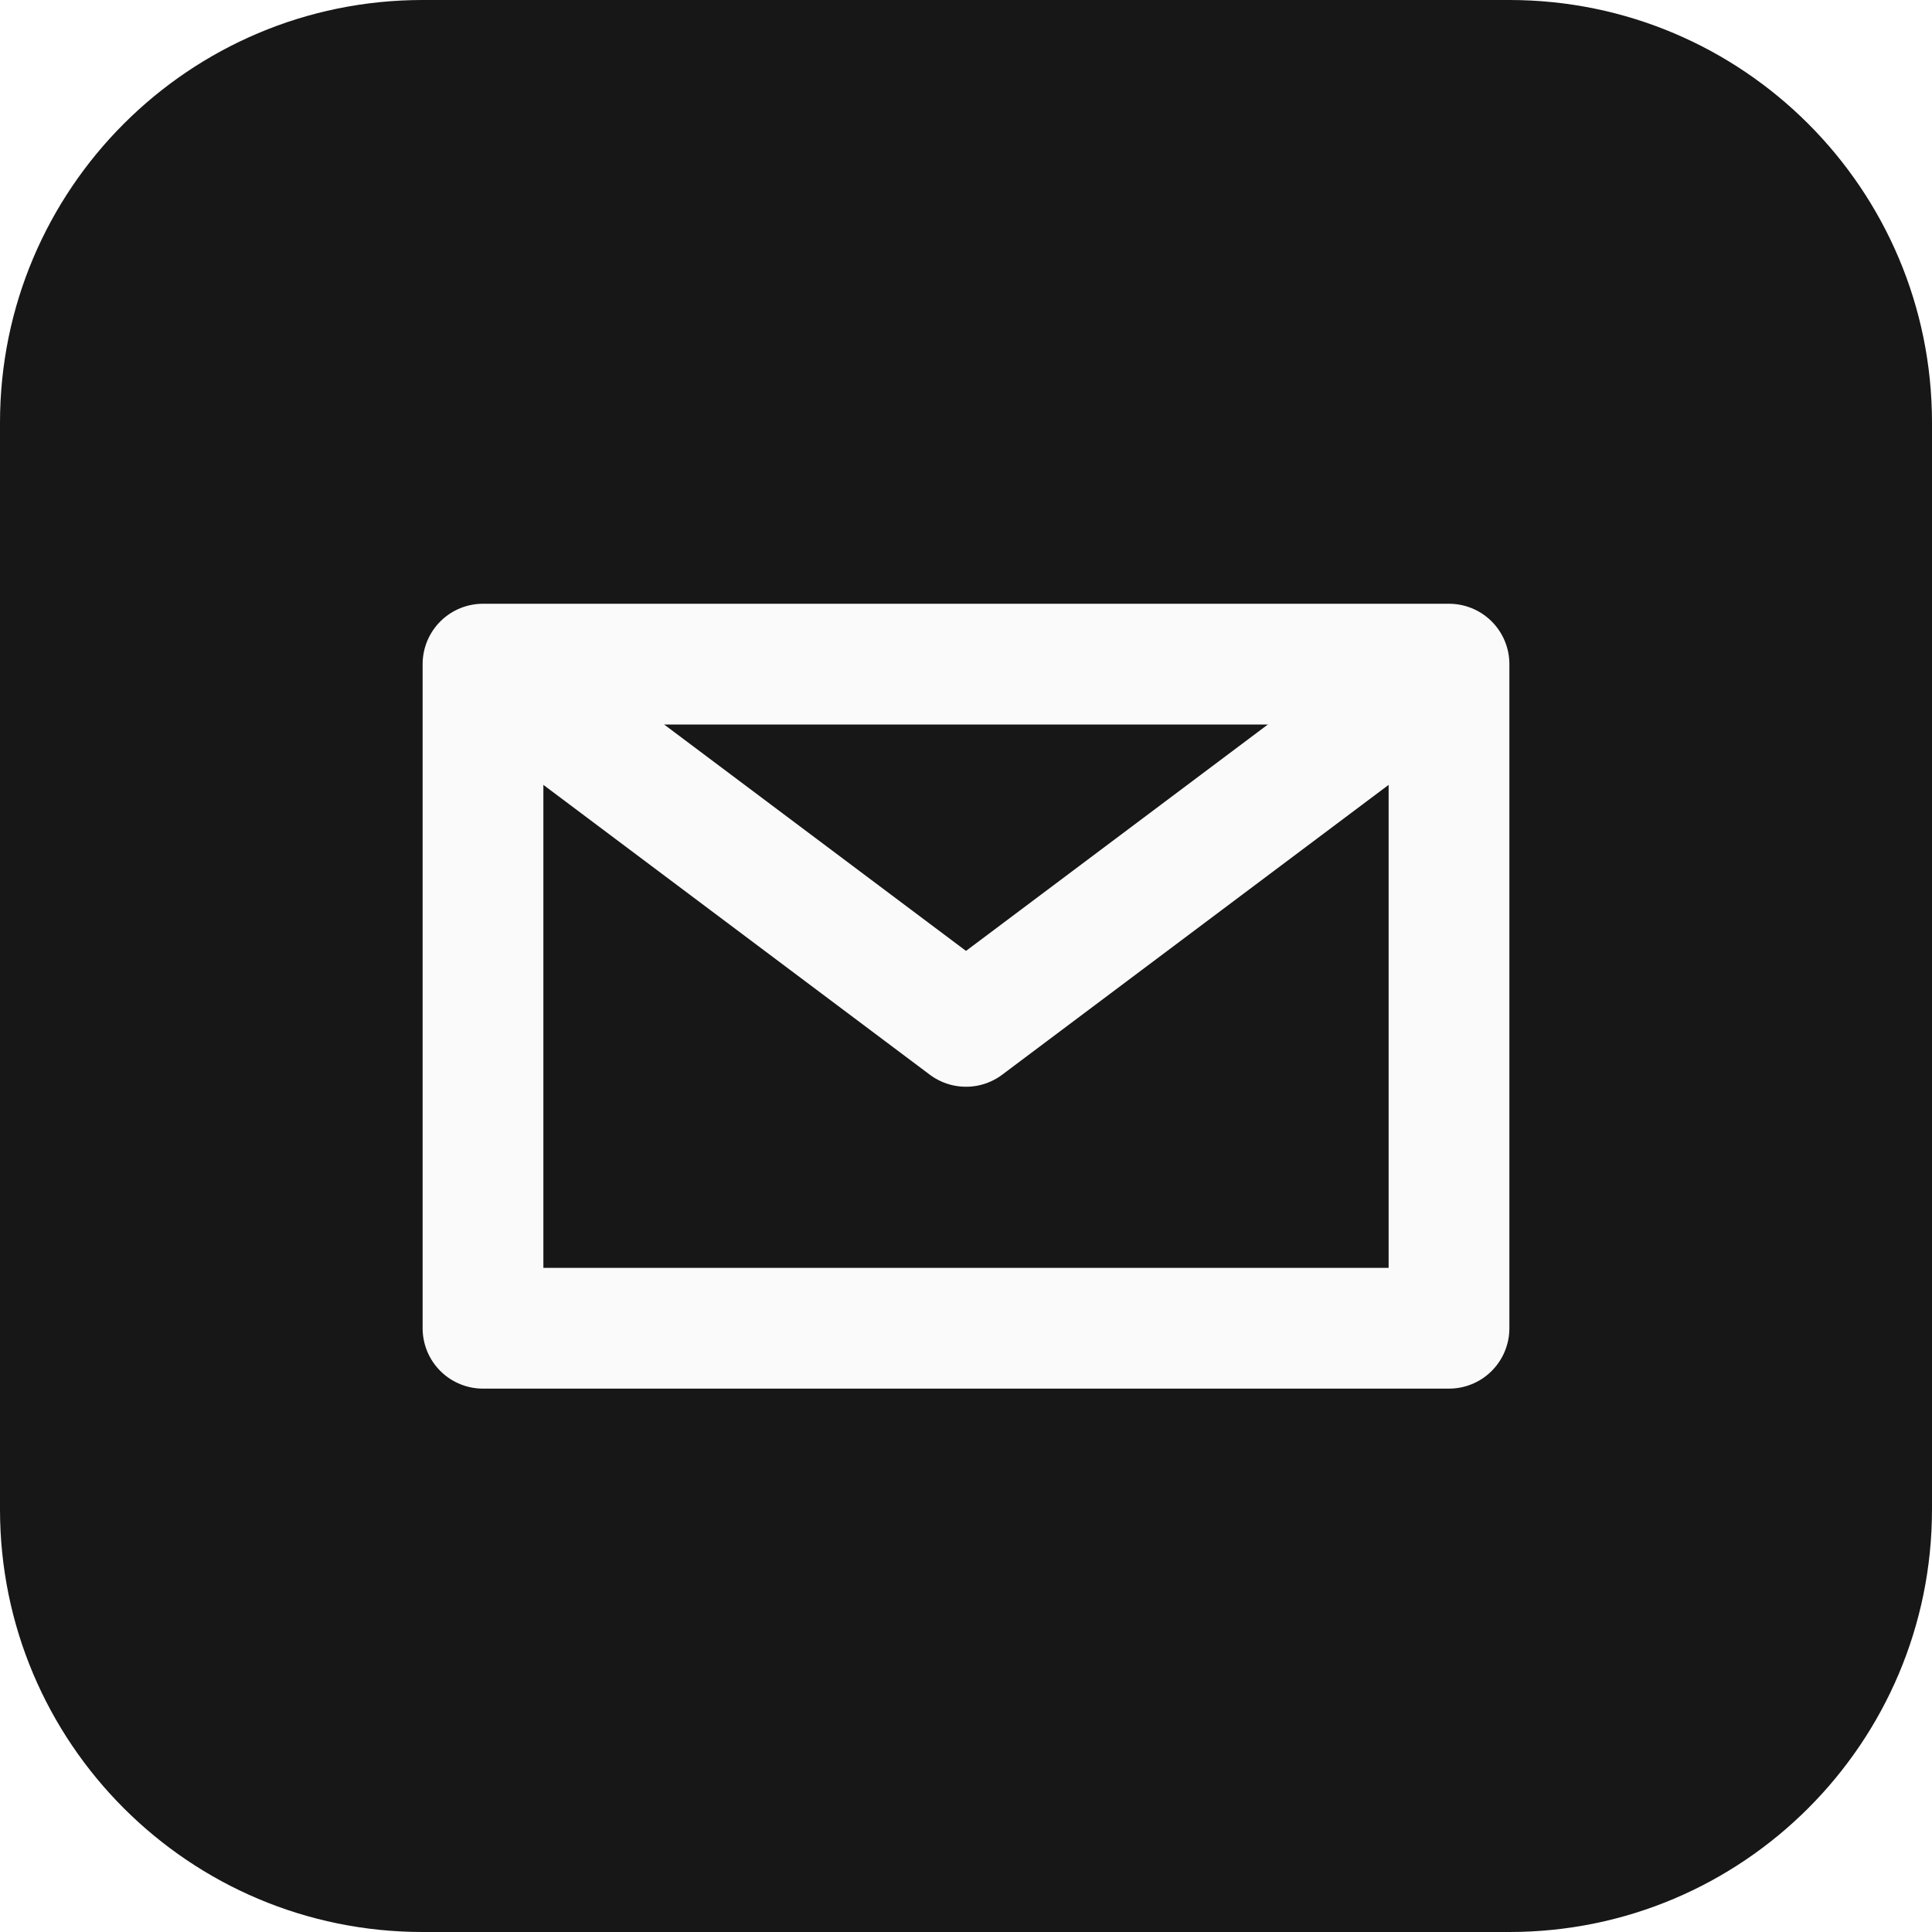
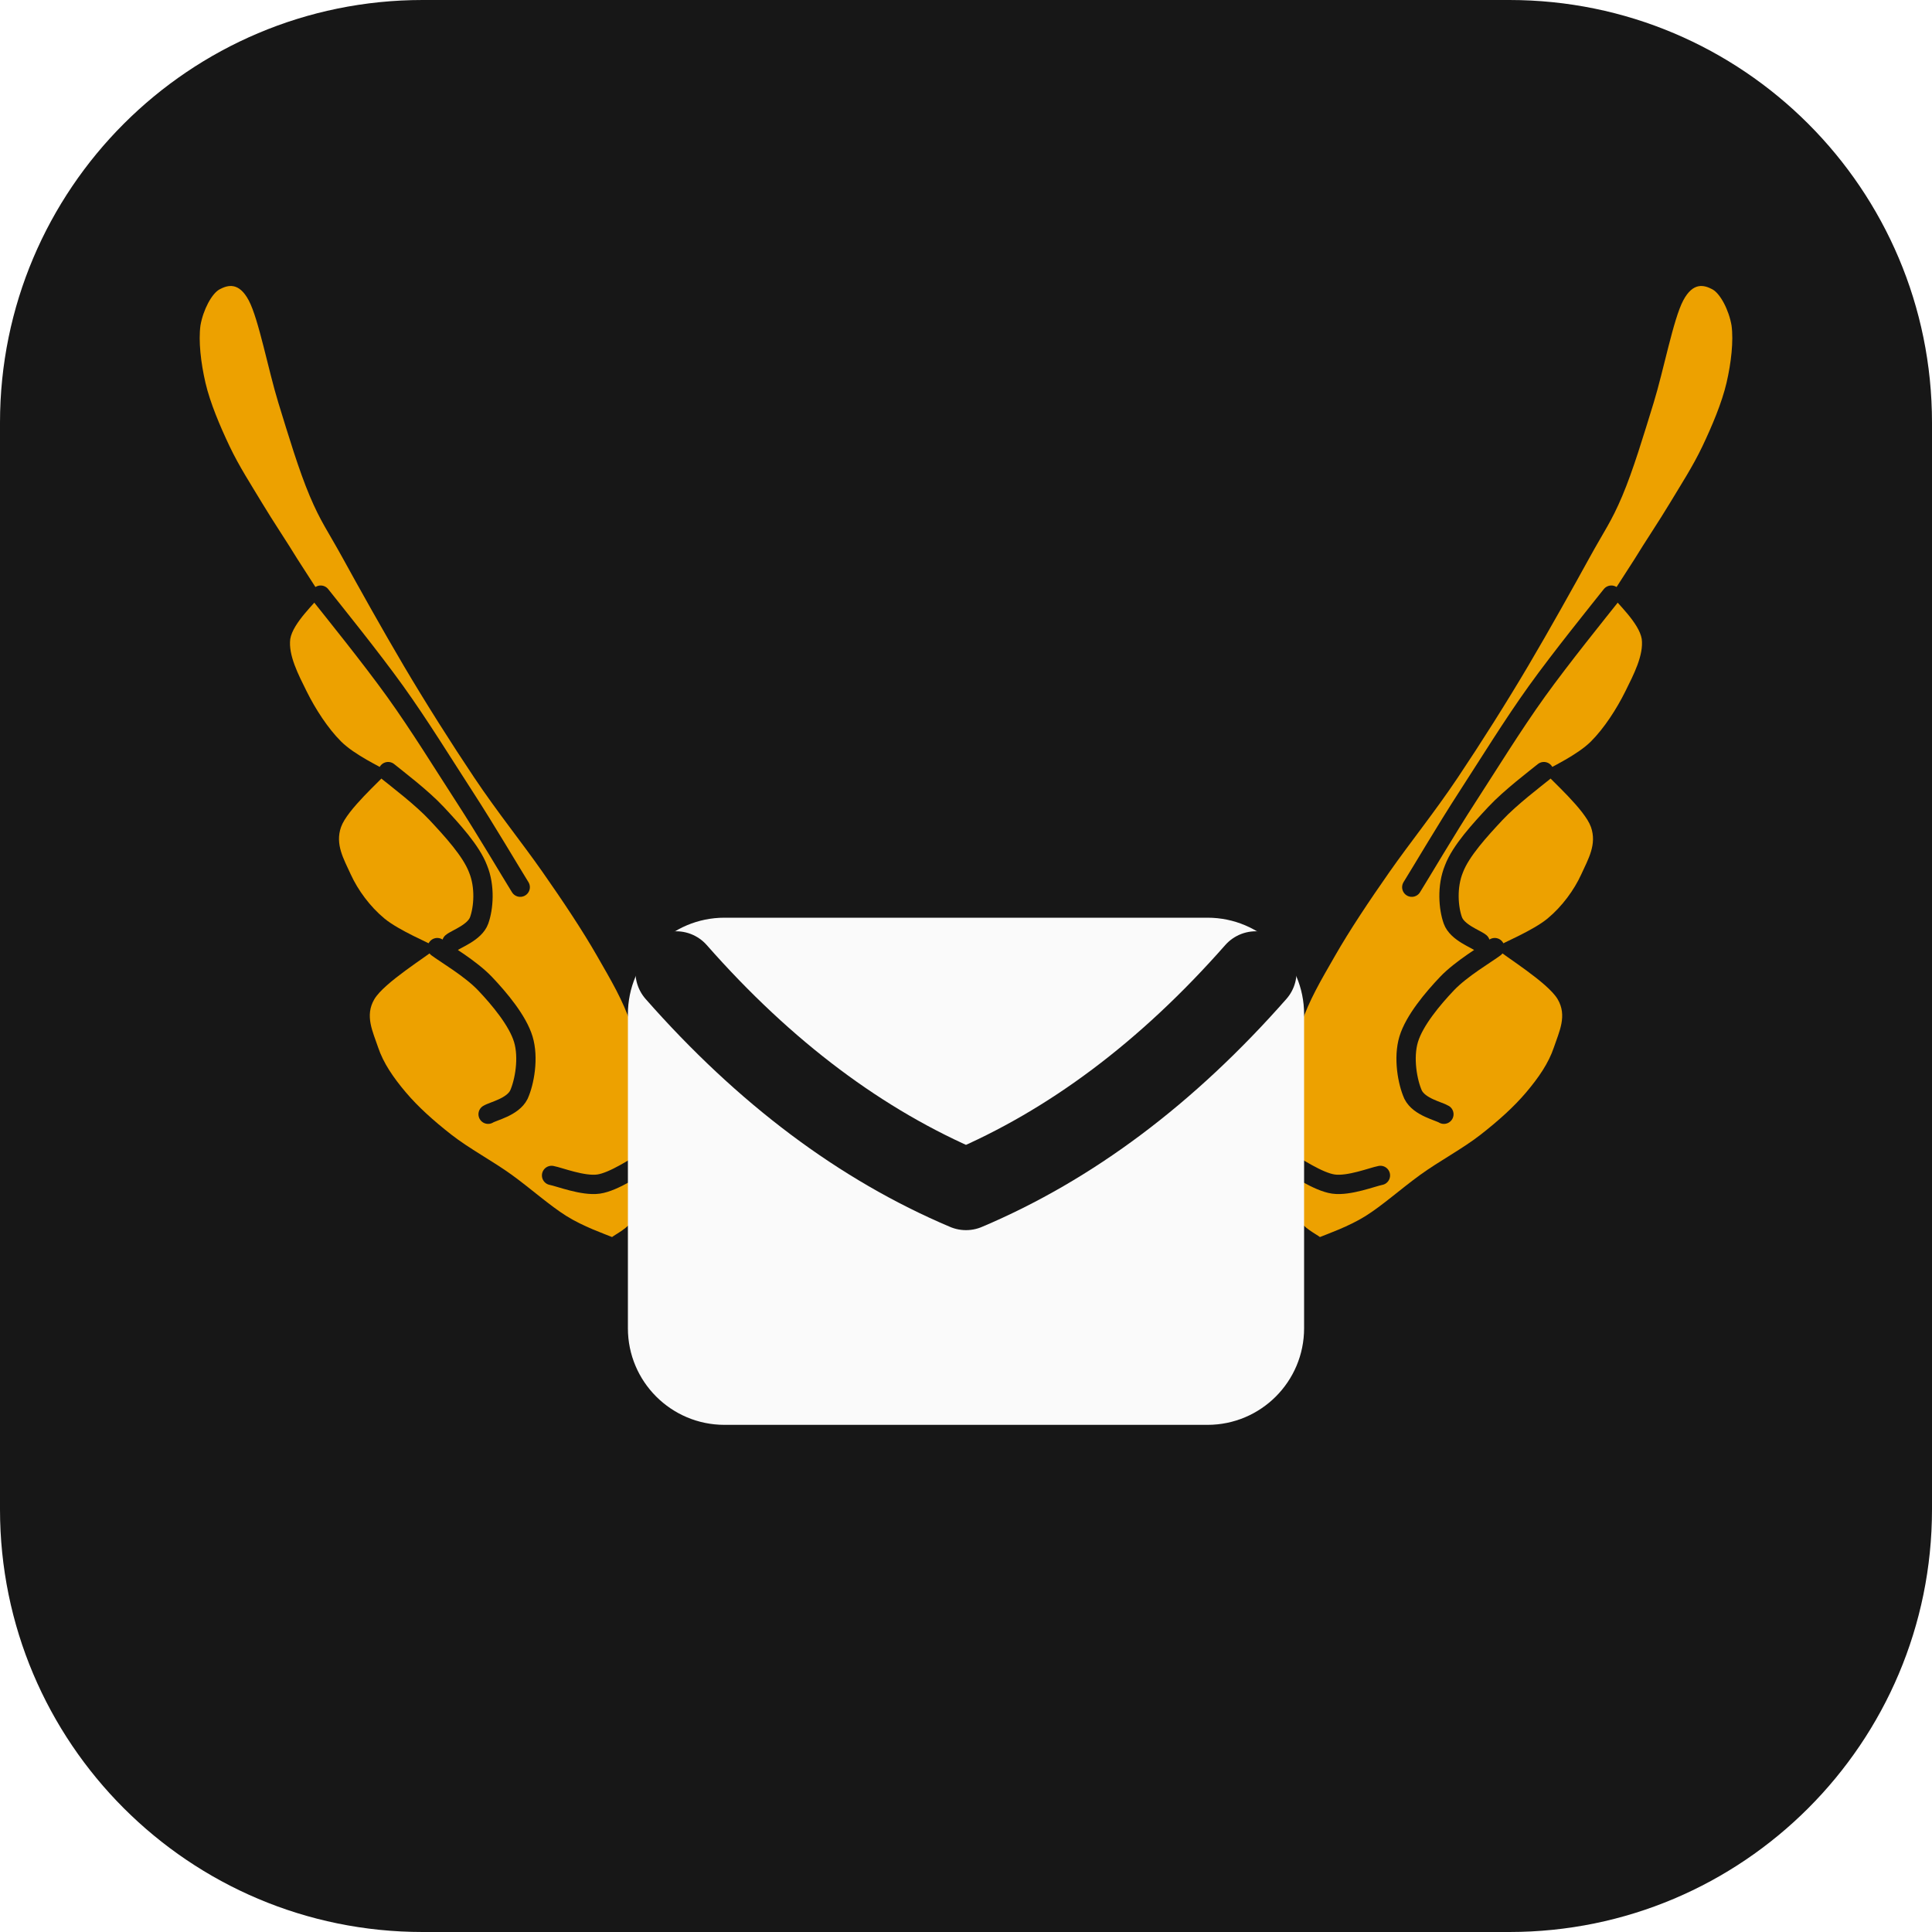
<svg xmlns="http://www.w3.org/2000/svg" viewBox="0 0 32 32">
  <rect width="32" height="32" rx="7" fill="#171717" />
-   <path d="M8 11h16v11H8z" fill="none" stroke="#fafafa" stroke-width="2" stroke-linejoin="round" />
-   <path d="m8 11 8 6 8-6" fill="none" stroke="#fafafa" stroke-width="2" stroke-linejoin="round" />
+   <g id="wing" transform="translate(0.8 0) rotate(-8 9.6 20.2)">
+     <path fill="#eda100" d="M9.3 20.45 C9.18 20.38 8.85 20.21 8.6 20 C8.35 19.79 8.08 19.47 7.8 19.2 C7.52 18.93 7.16 18.67 6.9 18.4 C6.64 18.13 6.42 17.87 6.25 17.6 C6.08 17.33 5.95 17.07 5.9 16.8 C5.85 16.53 5.75 16.25 5.95 16 C6.15 15.75 6.91 15.42 7.1 15.3 C6.97 15.2 6.51 14.93 6.3 14.7 C6.09 14.47 5.93 14.17 5.85 13.9 C5.77 13.63 5.66 13.37 5.8 13.1 C5.94 12.83 6.55 12.43 6.7 12.3 C6.58 12.2 6.19 11.95 6 11.7 C5.81 11.45 5.65 11.1 5.55 10.8 C5.45 10.5 5.33 10.16 5.4 9.9 C5.48 9.64 5.9 9.36 6 9.25 C5.95 9.14 5.83 8.88 5.7 8.6 C5.58 8.32 5.39 7.93 5.25 7.6 C5.11 7.27 4.96 6.95 4.85 6.6 C4.74 6.25 4.63 5.84 4.6 5.5 C4.57 5.16 4.58 4.8 4.65 4.55 C4.73 4.3 4.91 4.05 5.05 4 C5.19 3.95 5.38 3.92 5.5 4.25 C5.62 4.58 5.66 5.44 5.75 6 C5.84 6.56 5.93 7.15 6.05 7.6 C6.17 8.05 6.26 8.2 6.45 8.7 C6.64 9.2 6.93 9.95 7.2 10.6 C7.47 11.25 7.8 11.98 8.1 12.6 C8.4 13.22 8.73 13.77 9 14.3 C9.27 14.83 9.52 15.35 9.7 15.8 C9.88 16.25 10.02 16.58 10.1 17 C10.18 17.42 10.18 17.87 10.15 18.3 C10.13 18.73 10.02 19.28 9.95 19.6 C9.88 19.92 9.81 20.06 9.7 20.2 C9.59 20.34 9.37 20.41 9.3 20.45Z" />
+     <path fill="none" stroke="#171717" stroke-width=".32" stroke-linecap="round" stroke-linejoin="round" d="M6.0 9.25 C6.17 9.54 6.68 10.39 7 11 C7.32 11.61 7.63 12.32 7.9 12.9 C8.17 13.48 8.48 14.23 8.6 14.5 M6.7 12.3 C6.82 12.43 7.19 12.8 7.4 13.1 C7.61 13.4 7.88 13.79 7.95 14.1 C8.03 14.41 7.95 14.76 7.85 14.95 C7.75 15.14 7.43 15.2 7.35 15.25 M7.1 15.3 C7.22 15.42 7.6 15.72 7.8 16 C8 16.28 8.25 16.68 8.3 17 C8.35 17.32 8.22 17.71 8.1 17.9 C7.97 18.09 7.64 18.11 7.55 18.15 M8.45 19.3 C8.57 19.34 8.94 19.55 9.2 19.55 C9.46 19.55 9.87 19.34 10 19.3" />
+   </g>
+   <use href="#wing" transform="matrix(-1 0 0 1 32 0)" />
+   <rect x="10.4" y="15.2" width="11.2" height="8.4" rx="1.6" fill="#fafafa" />
+   <path fill="none" stroke="#171717" stroke-width="1.35" stroke-linecap="round" stroke-linejoin="round" d="M11.2 16.1 Q13.4 18.6 16 19.7 Q18.6 18.6 20.8 16.1" />
</svg>
